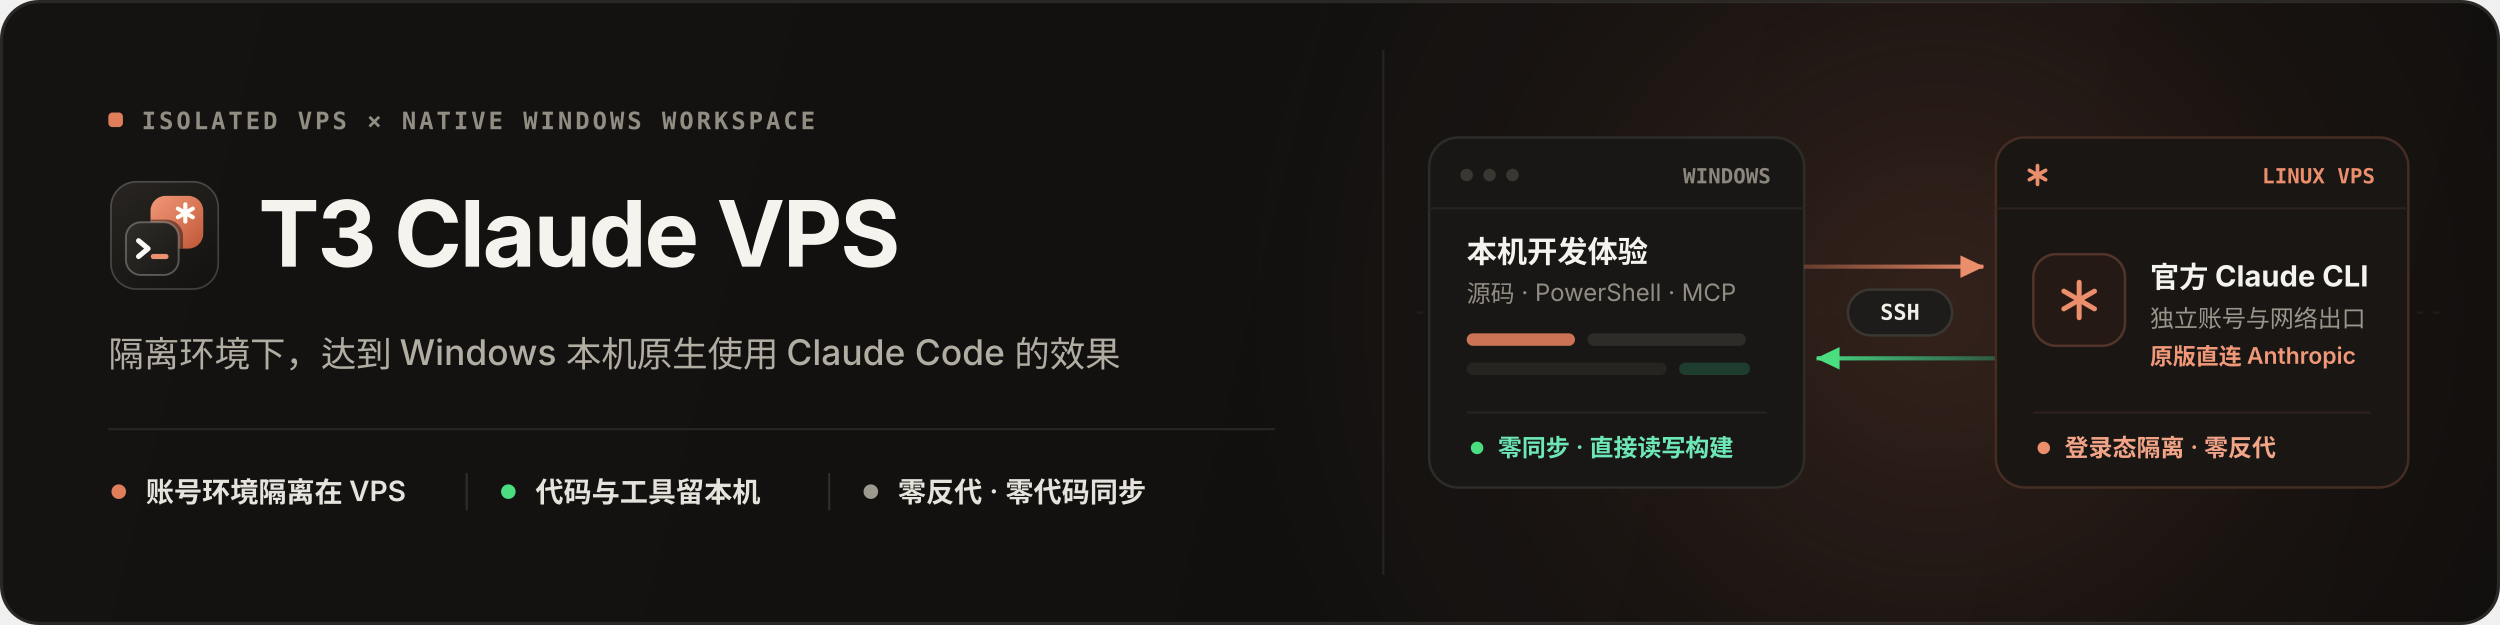
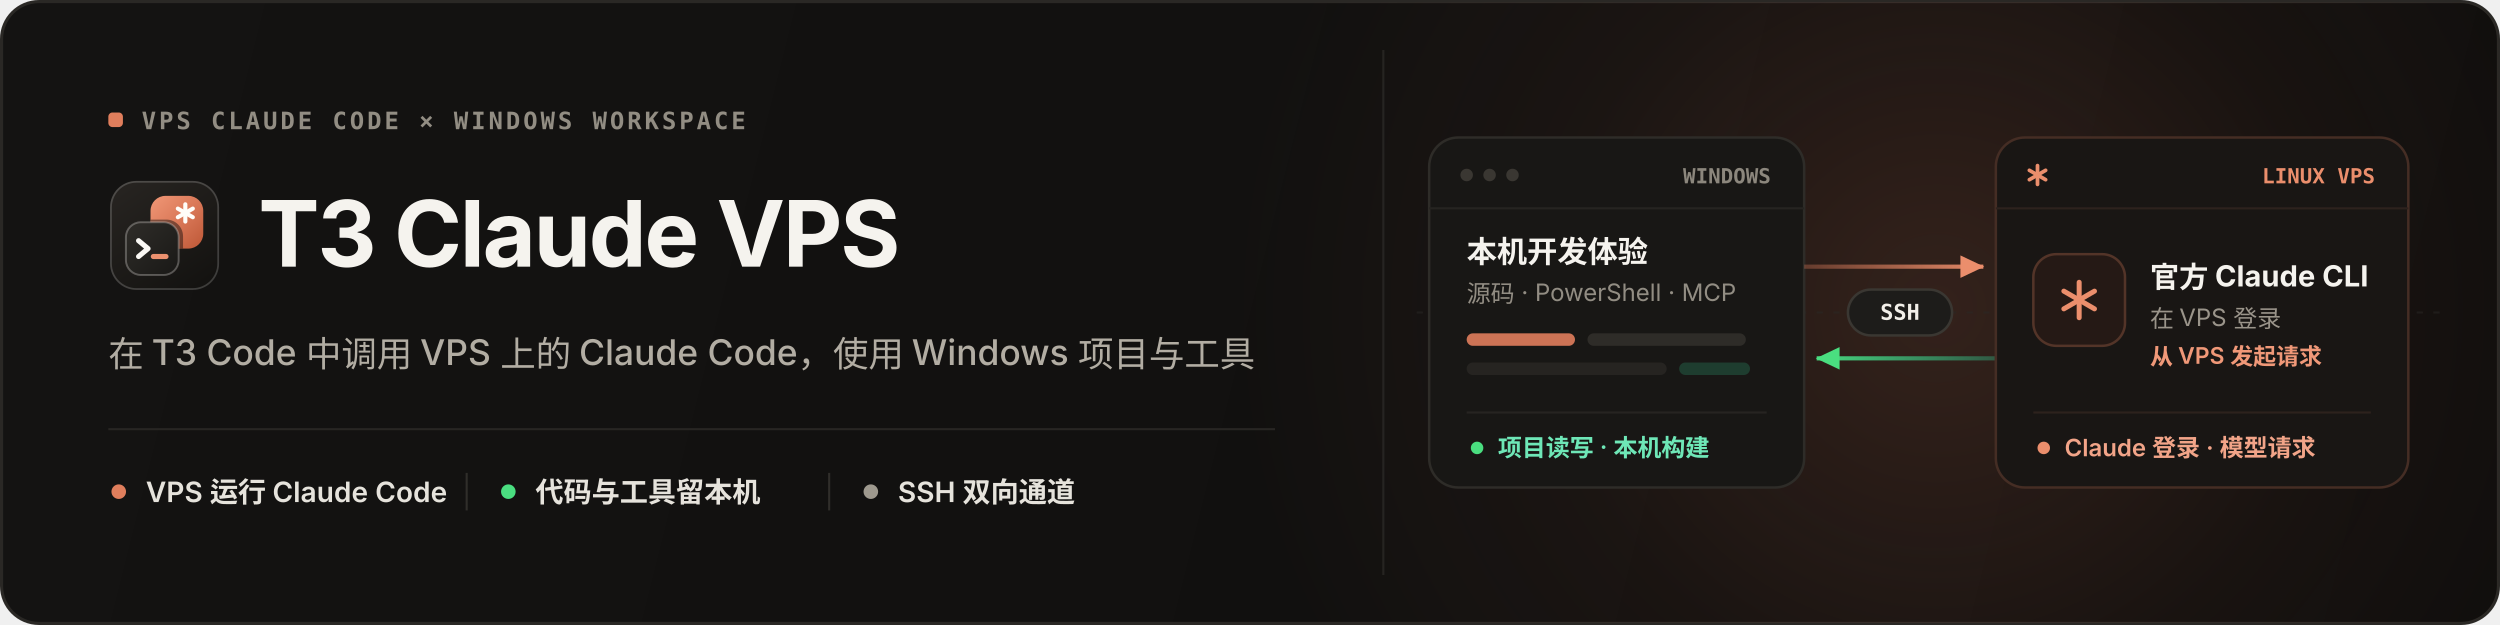
<svg xmlns="http://www.w3.org/2000/svg" width="1200" height="300" viewBox="0 0 1200 300" fill="none" role="img" aria-labelledby="title desc">
  <defs>
    <linearGradient id="canvasD" x1="0" y1="0" x2="1200" y2="300" gradientUnits="userSpaceOnUse">
      <stop offset="0%" stop-color="#141312" />
      <stop offset="60%" stop-color="#11100F" />
      <stop offset="100%" stop-color="#0E0D0C" />
    </linearGradient>
    <radialGradient id="warmWashD" cx="930" cy="148" r="340" gradientUnits="userSpaceOnUse">
      <stop offset="0%" stop-color="#D97757" stop-opacity="0.18" />
      <stop offset="55%" stop-color="#D97757" stop-opacity="0.05" />
      <stop offset="100%" stop-color="#D97757" stop-opacity="0" />
    </radialGradient>
    <linearGradient id="iconBgD" x1="10" y1="0" x2="54" y2="64" gradientUnits="userSpaceOnUse">
      <stop offset="0%" stop-color="#272421" />
      <stop offset="100%" stop-color="#131210" />
    </linearGradient>
    <linearGradient id="vpsTileD" x1="24" y1="9" x2="54" y2="40" gradientUnits="userSpaceOnUse">
      <stop offset="0%" stop-color="#F19877" />
      <stop offset="52%" stop-color="#D97757" />
      <stop offset="100%" stop-color="#BD5736" />
    </linearGradient>
    <linearGradient id="localTileD" x1="10" y1="24" x2="40" y2="55" gradientUnits="userSpaceOnUse">
      <stop offset="0%" stop-color="#2F2D29" />
      <stop offset="100%" stop-color="#191816" />
    </linearGradient>
    <linearGradient id="railWarmD" x1="866" y1="128" x2="956" y2="128" gradientUnits="userSpaceOnUse">
      <stop offset="0%" stop-color="#E07E5C" stop-opacity="0.32" />
      <stop offset="100%" stop-color="#EB8E6C" />
    </linearGradient>
    <linearGradient id="railSageD" x1="958" y1="172" x2="868" y2="172" gradientUnits="userSpaceOnUse">
      <stop offset="0%" stop-color="#34D399" stop-opacity="0.32" />
      <stop offset="100%" stop-color="#4ADE80" />
    </linearGradient>
    <clipPath id="iconVpsClipD">
      <rect x="24" y="9.5" width="30" height="30" rx="8.5" />
    </clipPath>
    <marker id="arrTerraD" markerWidth="7" markerHeight="7" refX="6" refY="3.5" orient="auto">
      <path d="M0.5 0.8L6.2 3.5L0.5 6.2Z" fill="#EB8E6C" />
    </marker>
    <marker id="arrSageD" markerWidth="7" markerHeight="7" refX="6" refY="3.5" orient="auto">
      <path d="M0.5 0.8L6.2 3.5L0.5 6.2Z" fill="#4ADE80" />
    </marker>
  </defs>
  <rect x="0.75" y="0.75" width="1198.5" height="298.5" rx="18" fill="url(#canvasD)" stroke="#2A2825" stroke-width="1.5" />
  <rect x="1" y="1" width="1198" height="298" rx="18" fill="url(#warmWashD)" />
  <g stroke="#292724" stroke-width="1" opacity="0.85">
    <line x1="664" y1="24" x2="664" y2="276" />
    <line x1="680" y1="150" x2="1172" y2="150" stroke-dasharray="3 5" opacity="0.6" />
  </g>
  <g font-family="-apple-system, BlinkMacSystemFont, 'Segoe UI', 'PingFang SC', 'Hiragino Sans GB', 'Microsoft YaHei', sans-serif">
    <rect x="52" y="54" width="7" height="7" rx="2" fill="#E07E5C" />
-     <text x="68" y="62" font-family="ui-monospace, 'SFMono-Regular', 'Cascadia Code', 'JetBrains Mono', Consolas, monospace" font-size="11.5" font-weight="600" letter-spacing="1.4" fill="#928D83">ISOLATED VPS  ×  NATIVE WINDOWS WORKSPACE</text>
+     <text x="68" y="62" font-family="ui-monospace, 'SFMono-Regular', 'Cascadia Code', 'JetBrains Mono', Consolas, monospace" font-size="11.5" font-weight="600" letter-spacing="1.4" fill="#928D83">VPS CLAUDE CODE  ×  WINDOWS WORKSPACE</text>
    <g transform="translate(52 86) scale(0.84375)">
      <rect x="1" y="1" width="62" height="62" rx="15" fill="url(#iconBgD)" />
      <rect x="1.5" y="1.5" width="61" height="61" rx="14.5" stroke="#FFFFFF" stroke-opacity="0.18" stroke-width="1" />
      <rect x="24" y="9.5" width="30" height="30" rx="8.5" fill="url(#vpsTileD)" />
      <g transform="translate(43.8 19.2)" stroke="#FFFDF9" stroke-width="2.35" stroke-linecap="round">
        <line x1="0" y1="-4.9" x2="0" y2="4.9" />
        <line x1="-4.25" y1="-2.45" x2="4.25" y2="2.45" />
        <line x1="4.25" y1="-2.45" x2="-4.25" y2="2.45" />
      </g>
      <g clip-path="url(#iconVpsClipD)">
        <rect x="11.5" y="23" width="31" height="31" rx="9.5" fill="#0B0A09" fill-opacity="0.45" />
      </g>
      <rect x="10" y="24.5" width="30" height="30" rx="8.5" fill="url(#localTileD)" stroke="#FAF8F4" stroke-opacity="0.28" stroke-width="1.1" />
      <path d="M17.2 35L22.6 39.5L17.2 44" stroke="#FAF8F4" stroke-width="2.9" stroke-linecap="round" stroke-linejoin="round" />
      <line x1="25.6" y1="44" x2="32.8" y2="44" stroke="#EC916F" stroke-width="2.9" stroke-linecap="round" />
    </g>
    <text x="124" y="128" font-size="44" font-weight="750" letter-spacing="-1" fill="#F5F3EE">T3 Claude VPS</text>
-     <text x="52" y="176" font-size="17" font-weight="500" fill="#B2ADA3">隔离环境下，达到 Windows 本机原生使用 Claude Code 的效果</text>
+     <text x="52" y="176" font-size="17" font-weight="500" fill="#B2ADA3">在 T3 Code 中调用 VPS 上的 Claude Code，使用 Windows 项目与工具</text>
    <line x1="52" y1="206" x2="612" y2="206" stroke="#282623" stroke-width="1" />
    <circle cx="57" cy="236" r="3.5" fill="#E07E5C" />
-     <text x="70" y="241" font-size="13.5" font-weight="600" fill="#E6E3DC">账号环境隔离在 VPS</text>
+     <text x="70" y="241" font-size="13.5" font-weight="600" fill="#E6E3DC">VPS 运行 Claude Code</text>
    <line x1="224" y1="227" x2="224" y2="245" stroke="#302E2A" stroke-width="1" />
    <circle cx="244" cy="236" r="3.5" fill="#4ADE80" />
    <text x="257" y="241" font-size="13.5" font-weight="600" fill="#E6E3DC">代码与工具留本机</text>
    <line x1="398" y1="227" x2="398" y2="245" stroke="#302E2A" stroke-width="1" />
    <circle cx="418" cy="236" r="3.5" fill="#9E998E" />
-     <text x="431" y="241" font-size="13.5" font-weight="600" fill="#E6E3DC">零反代 · 零代码同步</text>
+     <text x="431" y="241" font-size="13.5" font-weight="600" fill="#E6E3DC">SSH 双向通道</text>
  </g>
  <g font-family="-apple-system, BlinkMacSystemFont, 'Segoe UI', 'PingFang SC', 'Hiragino Sans GB', 'Microsoft YaHei', sans-serif">
    <rect x="686" y="66" width="180" height="168" rx="14" fill="#181715" stroke="#2E2C28" stroke-width="1.2" />
    <circle cx="704" cy="84" r="3" fill="#3A3732" />
    <circle cx="715" cy="84" r="3" fill="#3A3732" />
    <circle cx="726" cy="84" r="3" fill="#3A3732" />
    <text x="850" y="88" text-anchor="end" font-family="ui-monospace, Consolas, monospace" font-size="10" font-weight="600" fill="#8C877D">WINDOWS</text>
    <line x1="686" y1="100" x2="866" y2="100" stroke="#262421" stroke-width="1" />
    <text x="704" y="126" font-size="14.5" font-weight="700" fill="#F5F3EE">本机开发体验</text>
    <text x="704" y="145" font-size="11.5" fill="#928D83">源码 · PowerShell · MCP</text>
    <rect x="704" y="160" width="52" height="6" rx="3" fill="#E07E5C" fill-opacity="0.9" />
    <rect x="762" y="160" width="76" height="6" rx="3" fill="#2E2C28" />
    <rect x="704" y="174" width="96" height="6" rx="3" fill="#262421" />
    <rect x="806" y="174" width="34" height="6" rx="3" fill="#1E3D2F" />
    <line x1="704" y1="198" x2="848" y2="198" stroke="#262421" stroke-width="1" />
    <circle cx="709" cy="215" r="3" fill="#4ADE80" />
-     <text x="719" y="219" font-size="11.5" font-weight="600" fill="#6EE7B7">零同步 · 直接读写构建</text>
+     <text x="719" y="219" font-size="11.5" font-weight="600" fill="#6EE7B7">项目读写 · 本机构建</text>
    <path d="M866 128H952" stroke="url(#railWarmD)" stroke-width="2" marker-end="url(#arrTerraD)" />
    <path d="M958 172H872" stroke="url(#railSageD)" stroke-width="2" marker-end="url(#arrSageD)" />
    <rect x="887" y="139" width="50" height="22" rx="11" fill="#1D1C1A" stroke="#3A3732" stroke-width="1.2" />
    <text x="912" y="153.5" text-anchor="middle" font-family="ui-monospace, Consolas, monospace" font-size="10.5" font-weight="700" fill="#F2EFE9">SSH</text>
    <rect x="958" y="66" width="198" height="168" rx="14" fill="#191614" stroke="#452D24" stroke-width="1.2" />
    <g transform="translate(978 84)" stroke="#EB8E6C" stroke-width="1.8" stroke-linecap="round">
      <line x1="0" y1="-4.5" x2="0" y2="4.5" />
      <line x1="-3.9" y1="-2.25" x2="3.9" y2="2.25" />
      <line x1="3.9" y1="-2.25" x2="-3.9" y2="2.25" />
    </g>
    <text x="1140" y="88" text-anchor="end" font-family="ui-monospace, Consolas, monospace" font-size="10" font-weight="600" fill="#EB8E6C">LINUX VPS</text>
    <line x1="958" y1="100" x2="1156" y2="100" stroke="#2D221D" stroke-width="1" />
    <rect x="976" y="122" width="44" height="44" rx="11" fill="#251915" stroke="#533428" stroke-width="1.2" />
    <g transform="translate(998 144)" stroke="#EB8E6C" stroke-width="2.4" stroke-linecap="round">
      <line x1="0" y1="-8.5" x2="0" y2="8.5" />
      <line x1="-7.35" y1="-4.25" x2="7.35" y2="4.25" />
      <line x1="7.35" y1="-4.25" x2="-7.35" y2="4.25" />
    </g>
    <text x="1032" y="138" font-size="14" font-weight="700" fill="#F5F3EE">官方 Claude CLI</text>
-     <text x="1032" y="157" font-size="11.5" fill="#9A948A">独立账号与网络出口</text>
-     <text x="1032" y="175" font-size="11" font-weight="600" fill="#F09878">原版直连 Anthropic</text>
+     <text x="1032" y="157" font-size="11.5" fill="#9A948A">在 VPS 登录</text>
+     <text x="1032" y="175" font-size="11" font-weight="600" fill="#F09878">从 VPS 发起请求</text>
    <line x1="976" y1="198" x2="1138" y2="198" stroke="#2D221D" stroke-width="1" />
    <circle cx="981" cy="215" r="3" fill="#EB8E6C" />
-     <text x="991" y="219" font-size="11.5" font-weight="600" fill="#F2A488">登录态隔离 · 零反代</text>
+     <text x="991" y="219" font-size="11.5" font-weight="600" fill="#F2A488">Claude 登录 · 模型请求</text>
  </g>
</svg>
